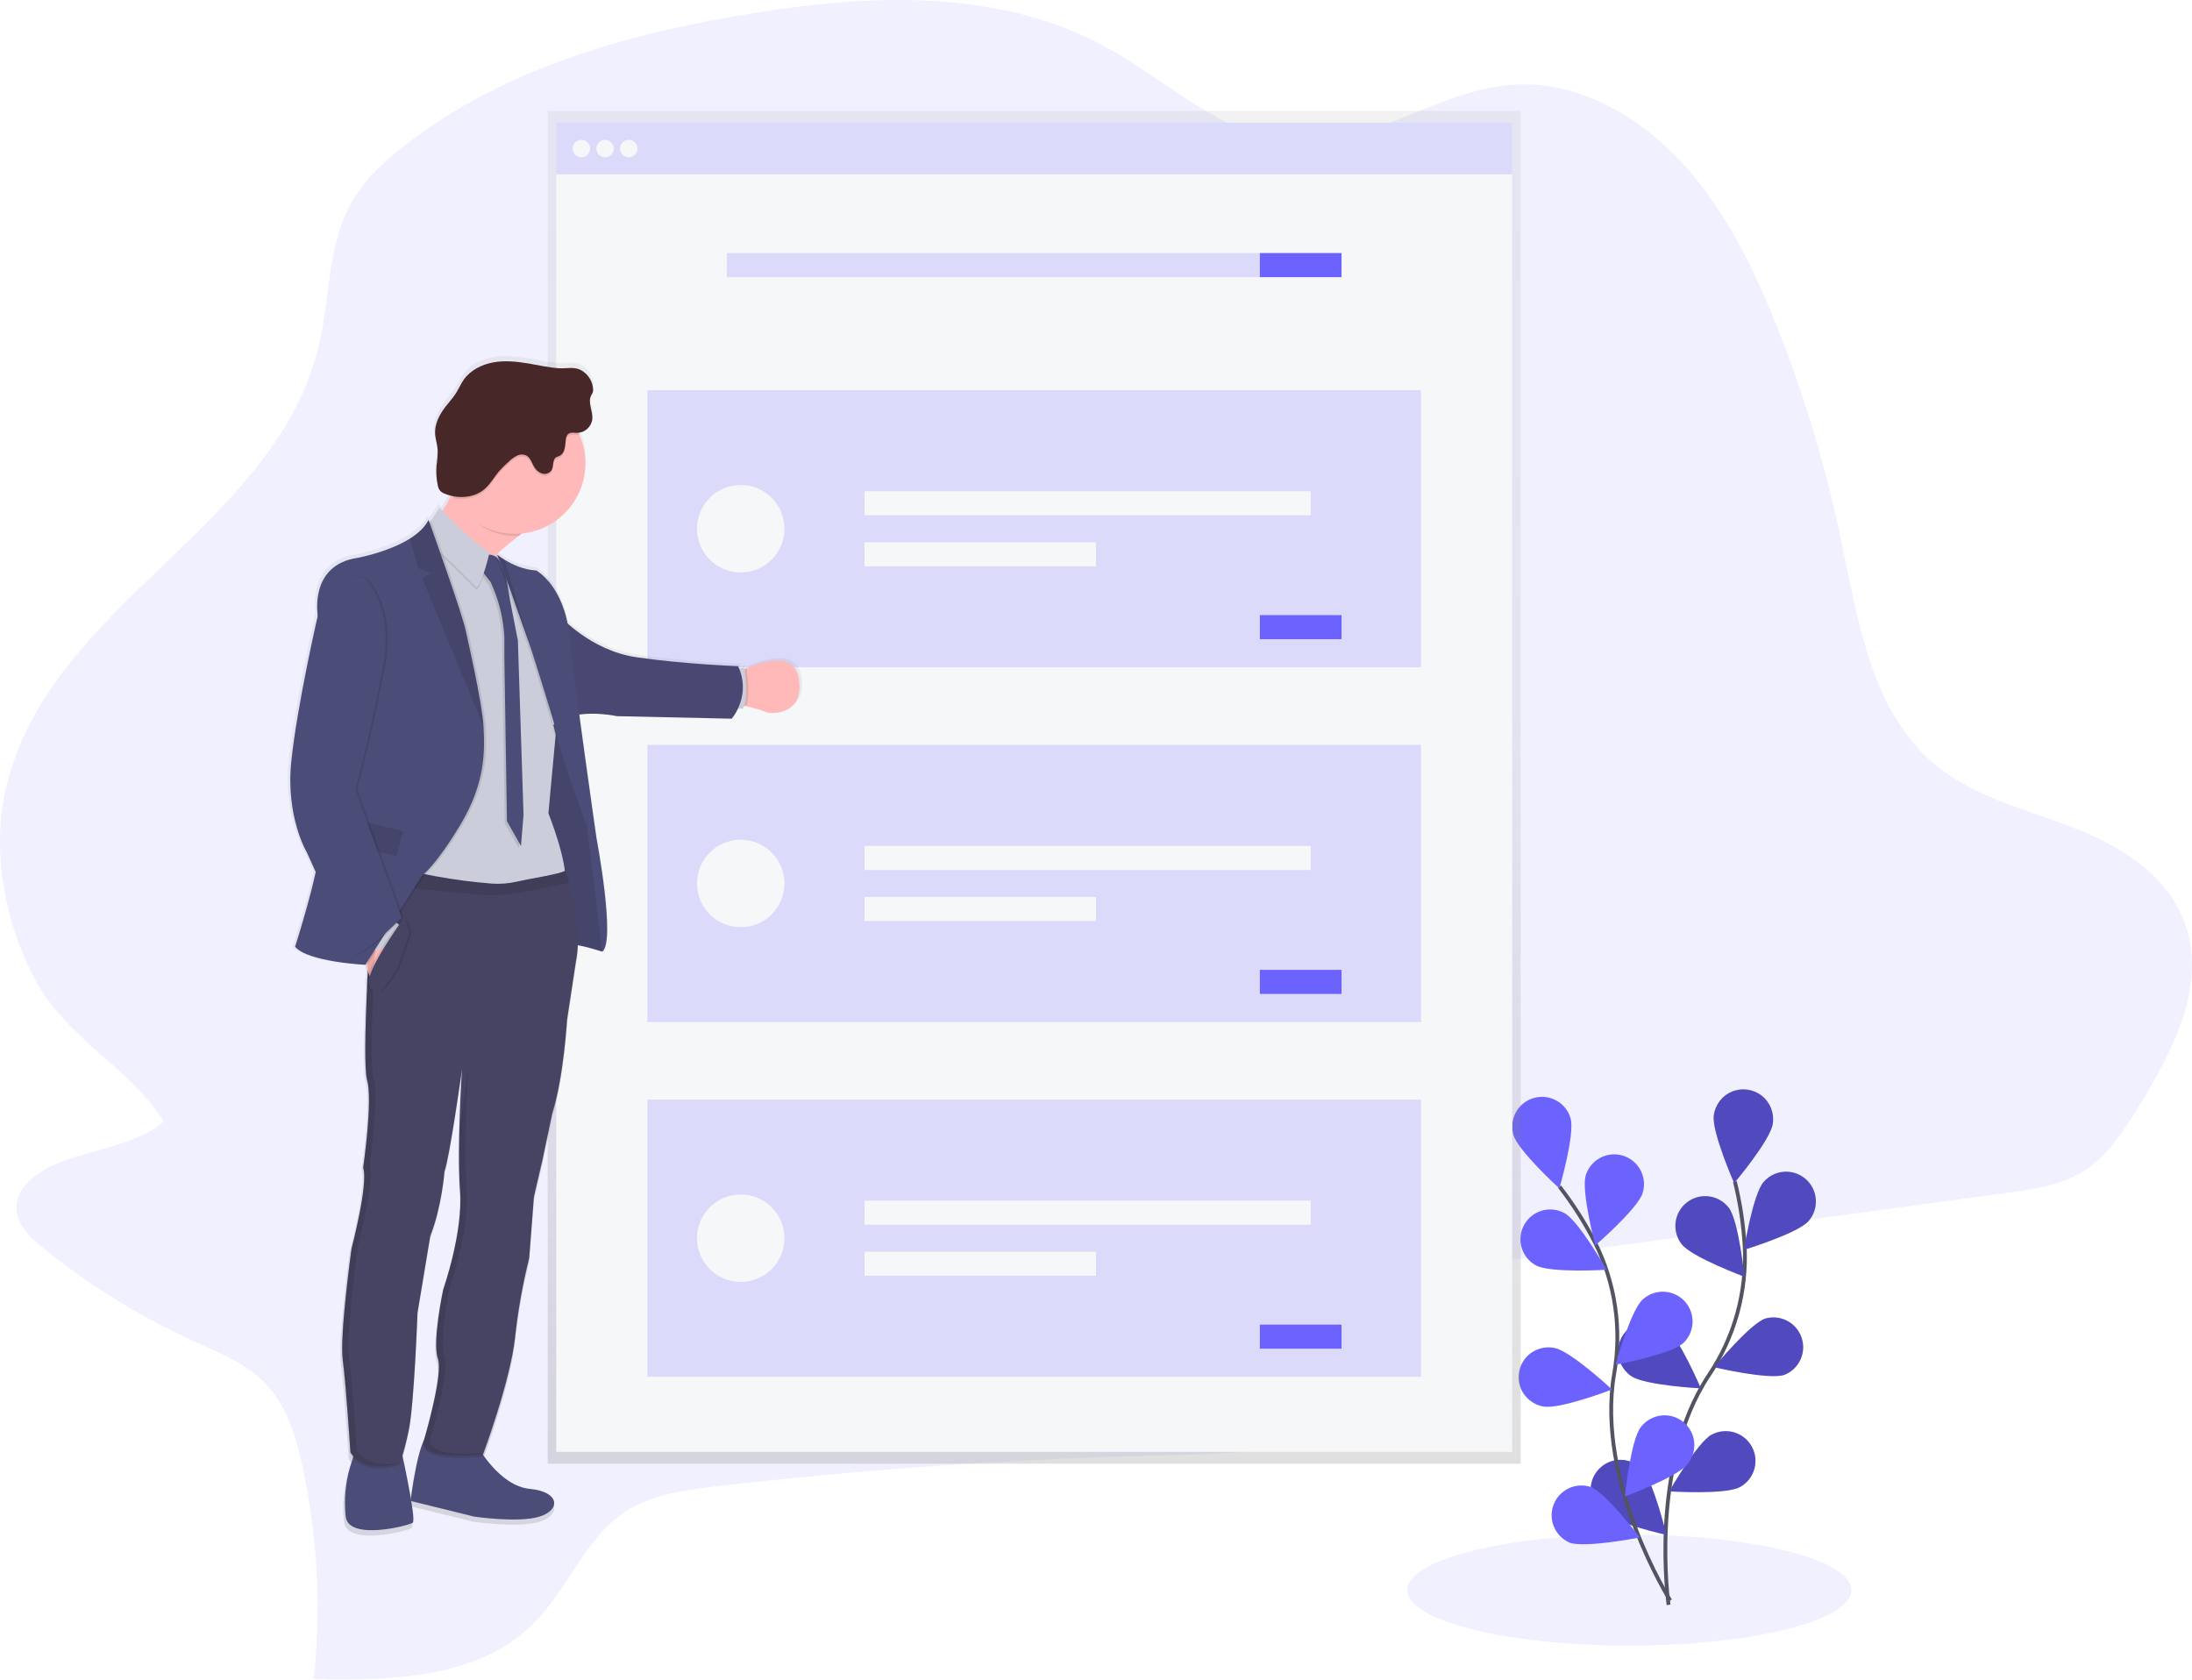
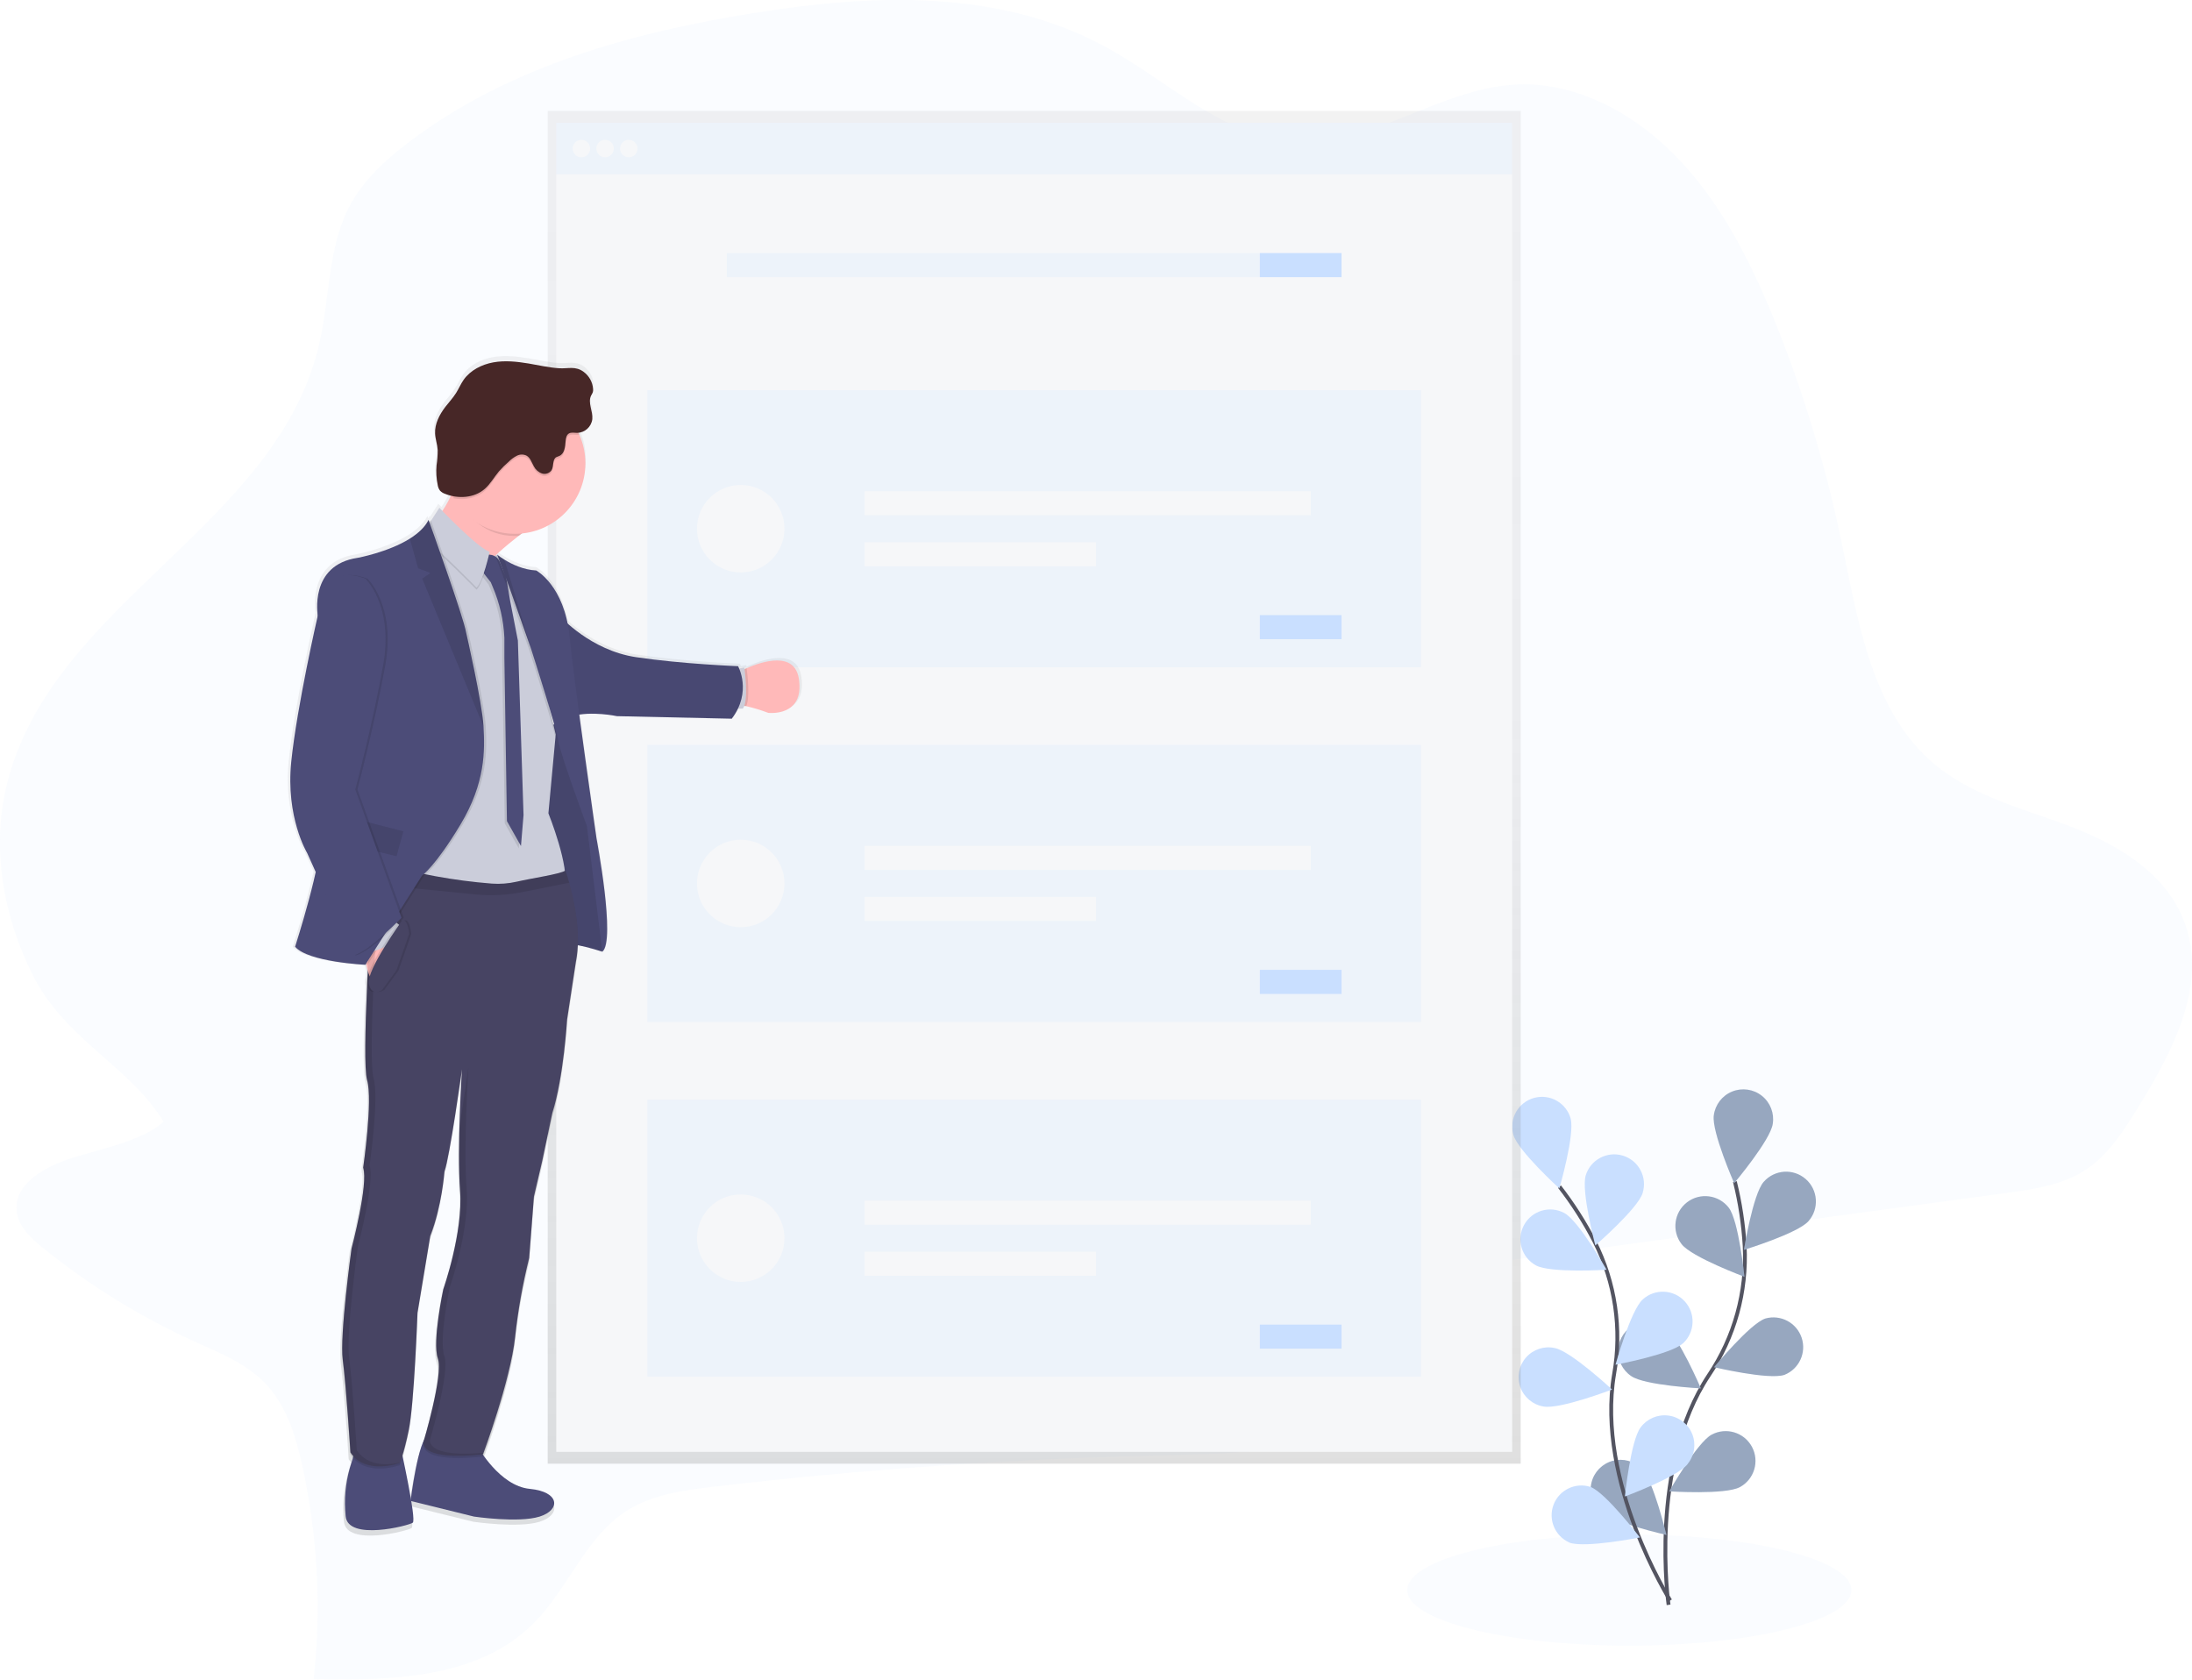
<svg xmlns="http://www.w3.org/2000/svg" xmlns:xlink="http://www.w3.org/1999/xlink" id="70bb2b30-be60-4de4-9e4b-86e23973444e" data-name="Layer 1" width="1143.11" height="875.78" viewBox="0 0 1143.11 875.78">
  <defs>
    <linearGradient id="e5da6213-051c-4da8-b1b3-926fff123e76" x1="539.33" y1="763.29" x2="539.33" y2="57.83" gradientUnits="userSpaceOnUse">
      <stop offset="0" stop-color="gray" stop-opacity="0.25" />
      <stop offset="0.54" stop-color="gray" stop-opacity="0.12" />
      <stop offset="1" stop-color="gray" stop-opacity="0.1" />
    </linearGradient>
    <linearGradient id="052f7d93-657d-41ac-9ec0-ae0276bba283" x1="1034.54" y1="812.84" x2="1034.54" y2="197.81" gradientTransform="matrix(-1, 0, 0, 1, 1347.17, 0)" xlink:href="#e5da6213-051c-4da8-b1b3-926fff123e76" />
  </defs>
-   <ellipse cx="849.67" cy="829.19" rx="115.8" ry="28.95" fill="#6c63ff" opacity="0.1" />
-   <path d="M63.7,616.77c-13.1,4.49-29,13.65-26.32,28.21,1.34,7.38,7.32,12.85,13,17.47a368.3,368.3,0,0,0,79.36,49.15c13.57,6.16,28,11.81,38.25,23.17s15,27.24,18.33,42.55a345.86,345.86,0,0,1,5.72,110.41c40.91.78,86.21-.14,115.16-29.61,17.33-17.65,26.62-43.83,47-57.49,13.59-9.11,30.34-11.37,46.52-13.27q114.87-13.43,230.93-16.26c32.42-.79,65.55-1.07,95.82-12.37s57.75-36,63.9-69.49c.95-5.16,1.57-10.85,5.1-14.45,3.15-3.23,7.87-4,12.28-4.57l265.89-36c14.56-2,29.63-4.13,41.89-12.36,11.86-8,19.86-20.78,27.51-33.24,17.53-28.52,35.72-63,23.58-95.61-9.71-26.06-35.81-41.07-60.75-50.39s-51.79-15.87-72.06-34.14c-30.84-27.8-37.68-73.95-46.37-115.36a675.43,675.43,0,0,0-33-109.89C943,151.89,927.85,121,905.27,96.61S851.62,54.93,820,56.17C778.7,57.81,742.37,90,701,86c-34.94-3.35-63.37-31.35-94.83-48.77C550.32,6.28,484.4,9,423.29,18.65c-64.8,10.21-130,28.08-182.5,68.27-12,9.2-23.48,19.82-30.53,33.66-10.8,21.23-9.87,47.1-15.28,70.69-21.8,95-138.68,134.63-162.71,228.94C23.73,453.69,30.05,490,45.72,520.94c16.85,33.31,50.7,47.51,68.05,76.1C102.17,607.63,79.06,611.5,63.7,616.77Z" transform="translate(-28.45 -12.11)" fill="#6c63ff" opacity="0.1" />
+   <ellipse cx="849.67" cy="829.19" rx="115.8" ry="28.95" fill="#c9dfff" opacity="0.1" />
+   <path d="M63.7,616.77c-13.1,4.49-29,13.65-26.32,28.21,1.34,7.38,7.32,12.85,13,17.47a368.3,368.3,0,0,0,79.36,49.15c13.57,6.16,28,11.81,38.25,23.17s15,27.24,18.33,42.55a345.86,345.86,0,0,1,5.72,110.41c40.91.78,86.21-.14,115.16-29.61,17.33-17.65,26.62-43.83,47-57.49,13.59-9.11,30.34-11.37,46.52-13.27q114.87-13.43,230.93-16.26c32.42-.79,65.55-1.07,95.82-12.37s57.75-36,63.9-69.49c.95-5.16,1.57-10.85,5.1-14.45,3.15-3.23,7.87-4,12.28-4.57l265.89-36c14.56-2,29.63-4.13,41.89-12.36,11.86-8,19.86-20.78,27.51-33.24,17.53-28.52,35.72-63,23.58-95.61-9.71-26.06-35.81-41.07-60.75-50.39s-51.79-15.87-72.06-34.14c-30.84-27.8-37.68-73.95-46.37-115.36a675.43,675.43,0,0,0-33-109.89C943,151.89,927.85,121,905.27,96.61S851.62,54.93,820,56.17C778.7,57.81,742.37,90,701,86c-34.94-3.35-63.37-31.35-94.83-48.77C550.32,6.28,484.4,9,423.29,18.65c-64.8,10.21-130,28.08-182.5,68.27-12,9.2-23.48,19.82-30.53,33.66-10.8,21.23-9.87,47.1-15.28,70.69-21.8,95-138.68,134.63-162.71,228.94C23.73,453.69,30.05,490,45.72,520.94c16.85,33.31,50.7,47.51,68.05,76.1C102.17,607.63,79.06,611.5,63.7,616.77Z" transform="translate(-28.45 -12.11)" fill="#c9dfff" opacity="0.1" />
  <path d="M898.6,849s-10.48-72.2,21-119.72a110.5,110.5,0,0,0,18.68-67.38,185.42,185.42,0,0,0-5.1-33.61" transform="translate(-28.45 -12.11)" fill="none" stroke="#535461" stroke-miterlimit="10" stroke-width="2" />
-   <path d="M952.92,598.2c-1.21,8.49-20.11,30.91-20.11,30.91S921,602.28,922.18,593.79a15.53,15.53,0,1,1,30.74,4.41Z" transform="translate(-28.45 -12.11)" fill="#6c63ff" />
-   <path d="M971.6,648.87c-5.64,6.46-33.69,15-33.69,15s4.64-29,10.27-35.42a15.53,15.53,0,1,1,23.42,20.41Z" transform="translate(-28.45 -12.11)" fill="#6c63ff" />
-   <path d="M959,729.07c-8.13,2.74-36.66-4-36.66-4s18.62-22.66,26.75-25.39A15.53,15.53,0,0,1,959,729.07Z" transform="translate(-28.45 -12.11)" fill="#6c63ff" />
-   <path d="M935.76,787.61c-7.55,4.07-36.81,2.2-36.81,2.2s14.52-25.47,22.07-29.54a15.53,15.53,0,0,1,14.74,27.34Z" transform="translate(-28.45 -12.11)" fill="#6c63ff" />
-   <path d="M905.4,660.9c5.24,6.79,32.74,17,32.74,17s-2.92-29.18-8.16-36a15.53,15.53,0,0,0-24.58,19Z" transform="translate(-28.45 -12.11)" fill="#6c63ff" />
-   <path d="M879.12,729.7c7,4.91,36.31,6.41,36.31,6.41s-11.5-27-18.54-31.88a15.53,15.53,0,1,0-17.77,25.47Z" transform="translate(-28.45 -12.11)" fill="#6c63ff" />
-   <path d="M862.75,800.08c6.1,6,34.71,12.45,34.71,12.45S890.68,784,884.57,778a15.53,15.53,0,1,0-21.82,22.1Z" transform="translate(-28.45 -12.11)" fill="#6c63ff" />
+   <path d="M952.92,598.2c-1.21,8.49-20.11,30.91-20.11,30.91S921,602.28,922.18,593.79a15.53,15.53,0,1,1,30.74,4.41Z" transform="translate(-28.45 -12.11)" fill="#c9dfff" />
+   <path d="M971.6,648.87c-5.64,6.46-33.69,15-33.69,15s4.64-29,10.27-35.42a15.53,15.53,0,1,1,23.42,20.41Z" transform="translate(-28.45 -12.11)" fill="#c9dfff" />
+   <path d="M959,729.07c-8.13,2.74-36.66-4-36.66-4s18.62-22.66,26.75-25.39A15.53,15.53,0,0,1,959,729.07Z" transform="translate(-28.45 -12.11)" fill="#c9dfff" />
+   <path d="M935.76,787.61c-7.55,4.07-36.81,2.2-36.81,2.2s14.52-25.47,22.07-29.54a15.53,15.53,0,0,1,14.74,27.34Z" transform="translate(-28.45 -12.11)" fill="#c9dfff" />
+   <path d="M905.4,660.9c5.24,6.79,32.74,17,32.74,17s-2.92-29.18-8.16-36a15.53,15.53,0,0,0-24.58,19Z" transform="translate(-28.45 -12.11)" fill="#c9dfff" />
+   <path d="M879.12,729.7c7,4.91,36.31,6.41,36.31,6.41s-11.5-27-18.54-31.88a15.53,15.53,0,1,0-17.77,25.47Z" transform="translate(-28.45 -12.11)" fill="#c9dfff" />
+   <path d="M862.75,800.08c6.1,6,34.71,12.45,34.71,12.45S890.68,784,884.57,778a15.53,15.53,0,1,0-21.82,22.1Z" transform="translate(-28.45 -12.11)" fill="#c9dfff" />
  <path d="M952.92,598.2c-1.21,8.49-20.11,30.91-20.11,30.91S921,602.28,922.18,593.79a15.53,15.53,0,1,1,30.74,4.41Z" transform="translate(-28.45 -12.11)" opacity="0.25" />
  <path d="M971.6,648.87c-5.64,6.46-33.69,15-33.69,15s4.64-29,10.27-35.42a15.53,15.53,0,1,1,23.42,20.41Z" transform="translate(-28.45 -12.11)" opacity="0.25" />
  <path d="M959,729.07c-8.13,2.74-36.66-4-36.66-4s18.62-22.66,26.75-25.39A15.53,15.53,0,0,1,959,729.07Z" transform="translate(-28.45 -12.11)" opacity="0.25" />
  <path d="M935.76,787.61c-7.55,4.07-36.81,2.2-36.81,2.2s14.52-25.47,22.07-29.54a15.53,15.53,0,0,1,14.74,27.34Z" transform="translate(-28.45 -12.11)" opacity="0.25" />
  <path d="M905.4,660.9c5.24,6.79,32.74,17,32.74,17s-2.92-29.18-8.16-36a15.53,15.53,0,0,0-24.58,19Z" transform="translate(-28.45 -12.11)" opacity="0.25" />
  <path d="M879.12,729.7c7,4.91,36.31,6.41,36.31,6.41s-11.5-27-18.54-31.88a15.53,15.53,0,1,0-17.77,25.47Z" transform="translate(-28.45 -12.11)" opacity="0.25" />
  <path d="M862.75,800.08c6.1,6,34.71,12.45,34.71,12.45S890.68,784,884.57,778a15.53,15.53,0,1,0-21.82,22.1Z" transform="translate(-28.45 -12.11)" opacity="0.25" />
  <path d="M899.46,846.71s-38.84-61.76-29.27-118A110.5,110.5,0,0,0,860,659.56a185.49,185.49,0,0,0-18.29-28.66" transform="translate(-28.45 -12.11)" fill="none" stroke="#535461" stroke-miterlimit="10" stroke-width="2" />
-   <path d="M847.51,595.43c2.32,8.26-5.87,36.41-5.87,36.41s-21.7-19.72-24-28a15.53,15.53,0,1,1,29.9-8.44Z" transform="translate(-28.45 -12.11)" fill="#6c63ff" />
-   <path d="M885.11,634.19c-2.53,8.19-24.71,27.37-24.71,27.37s-7.5-28.34-5-36.54a15.53,15.53,0,0,1,29.68,9.17Z" transform="translate(-28.45 -12.11)" fill="#6c63ff" />
-   <path d="M906.07,712.63c-6.32,5.79-35.15,11.15-35.15,11.15s7.84-28.25,14.16-34a15.53,15.53,0,0,1,21,22.9Z" transform="translate(-28.45 -12.11)" fill="#6c63ff" />
-   <path d="M908.57,775.55c-5.25,6.78-32.76,16.93-32.76,16.93s3-29.17,8.2-36a15.53,15.53,0,1,1,24.56,19Z" transform="translate(-28.45 -12.11)" fill="#6c63ff" />
-   <path d="M829.47,672c7.54,4.09,36.8,2.26,36.8,2.26s-14.48-25.49-22-29.57A15.53,15.53,0,1,0,829.47,672Z" transform="translate(-28.45 -12.11)" fill="#6c63ff" />
-   <path d="M833.32,745.56c8.42,1.64,35.8-8.85,35.8-8.85s-21.45-20-29.87-21.63a15.53,15.53,0,1,0-5.93,30.48Z" transform="translate(-28.45 -12.11)" fill="#6c63ff" />
-   <path d="M846.87,816.54c8,3,36.78-2.69,36.78-2.69s-17.76-23.32-25.78-26.36a15.53,15.53,0,0,0-11,29Z" transform="translate(-28.45 -12.11)" fill="#6c63ff" />
+   <path d="M847.51,595.43c2.32,8.26-5.87,36.41-5.87,36.41s-21.7-19.72-24-28a15.53,15.53,0,1,1,29.9-8.44Z" transform="translate(-28.45 -12.11)" fill="#c9dfff" />
+   <path d="M885.11,634.19c-2.53,8.19-24.71,27.37-24.71,27.37s-7.5-28.34-5-36.54a15.53,15.53,0,0,1,29.68,9.17Z" transform="translate(-28.45 -12.11)" fill="#c9dfff" />
+   <path d="M906.07,712.63c-6.32,5.79-35.15,11.15-35.15,11.15s7.84-28.25,14.16-34a15.53,15.53,0,0,1,21,22.9Z" transform="translate(-28.45 -12.11)" fill="#c9dfff" />
+   <path d="M908.57,775.55c-5.25,6.78-32.76,16.93-32.76,16.93s3-29.17,8.2-36a15.53,15.53,0,1,1,24.56,19Z" transform="translate(-28.45 -12.11)" fill="#c9dfff" />
+   <path d="M829.47,672c7.54,4.09,36.8,2.26,36.8,2.26s-14.48-25.49-22-29.57A15.53,15.53,0,1,0,829.47,672Z" transform="translate(-28.45 -12.11)" fill="#c9dfff" />
+   <path d="M833.32,745.56c8.42,1.64,35.8-8.85,35.8-8.85s-21.45-20-29.87-21.63a15.53,15.53,0,1,0-5.93,30.48Z" transform="translate(-28.45 -12.11)" fill="#c9dfff" />
+   <path d="M846.87,816.54c8,3,36.78-2.69,36.78-2.69s-17.76-23.32-25.78-26.36a15.53,15.53,0,0,0-11,29Z" transform="translate(-28.45 -12.11)" fill="#c9dfff" />
  <polygon points="285.63 57.83 285.63 85.21 285.63 763.29 793.03 763.29 793.03 85.21 793.03 57.83 285.63 57.83" fill="url(#e5da6213-051c-4da8-b1b3-926fff123e76)" />
  <rect x="290.08" y="64.02" width="498.5" height="26.89" fill="#f6f7f9" />
  <g opacity="0.2">
-     <rect x="290.08" y="64.02" width="498.5" height="26.89" fill="#6c63ff" />
+     <rect x="290.08" y="64.02" width="498.5" height="26.89" fill="#c9dfff" />
  </g>
  <rect x="290.08" y="90.91" width="498.5" height="666.19" fill="#f6f7f9" />
  <circle cx="303.19" cy="77.47" r="4.56" fill="#f6f7f9" />
  <circle cx="315.55" cy="77.47" r="4.56" fill="#f6f7f9" />
  <circle cx="327.91" cy="77.47" r="4.56" fill="#f6f7f9" />
  <g opacity="0.2">
-     <rect x="379.05" y="131.98" width="320.55" height="12.55" fill="#6c63ff" />
+     <rect x="379.05" y="131.98" width="320.55" height="12.55" fill="#c9dfff" />
  </g>
-   <rect x="657.01" y="131.98" width="42.59" height="12.55" fill="#6c63ff" />
+   <rect x="657.01" y="131.98" width="42.59" height="12.55" fill="#c9dfff" />
  <g opacity="0.2">
-     <rect x="337.61" y="203.47" width="403.44" height="144.49" fill="#6c63ff" />
+     <rect x="337.61" y="203.47" width="403.44" height="144.49" fill="#c9dfff" />
  </g>
  <rect x="450.83" y="256.13" width="232.71" height="12.55" fill="#f6f7f9" />
  <rect x="450.83" y="282.75" width="120.73" height="12.55" fill="#f6f7f9" />
-   <rect x="657.01" y="320.77" width="42.59" height="12.55" fill="#6c63ff" />
+   <rect x="657.01" y="320.77" width="42.59" height="12.55" fill="#c9dfff" />
  <circle cx="386.28" cy="275.71" r="22.81" fill="#f6f7f9" />
  <g opacity="0.2">
-     <rect x="337.61" y="388.46" width="403.44" height="144.49" fill="#6c63ff" />
+     <rect x="337.61" y="388.46" width="403.44" height="144.49" fill="#c9dfff" />
  </g>
  <rect x="450.83" y="441.12" width="232.71" height="12.55" fill="#f6f7f9" />
  <rect x="450.83" y="467.74" width="120.73" height="12.55" fill="#f6f7f9" />
-   <rect x="657.01" y="505.76" width="42.59" height="12.55" fill="#6c63ff" />
+   <rect x="657.01" y="505.76" width="42.59" height="12.55" fill="#c9dfff" />
  <circle cx="386.28" cy="460.7" r="22.81" fill="#f6f7f9" />
  <g opacity="0.2">
-     <rect x="337.61" y="573.45" width="403.44" height="144.49" fill="#6c63ff" />
+     <rect x="337.61" y="573.45" width="403.44" height="144.49" fill="#c9dfff" />
  </g>
  <rect x="450.83" y="626.11" width="232.71" height="12.55" fill="#f6f7f9" />
  <rect x="450.83" y="652.73" width="120.73" height="12.55" fill="#f6f7f9" />
-   <rect x="657.01" y="690.75" width="42.59" height="12.55" fill="#6c63ff" />
+   <rect x="657.01" y="690.75" width="42.59" height="12.55" fill="#c9dfff" />
  <circle cx="386.28" cy="645.69" r="22.81" fill="#f6f7f9" />
  <path d="M192,466.51c-3.87,17.61-10.85,39.31-10.85,39.31,6.9,8.05,37,9.49,37,9.49l.05-.06.47,0c.21,1.11.45,2.18.74,3.2q-.08,1.51-.15,3.06a8.35,8.35,0,0,0-.43,3.76,8.52,8.52,0,0,0,.22.84c-.72,15.94-1.23,32.94-.79,42.76a41.15,41.15,0,0,0,.85,8.28,29.81,29.81,0,0,1,.88,6.35c.49,14.37-3,38.51-3,38.51s.09.33.14.5c-.06.41-.1.65-.1.65a11.39,11.39,0,0,1,.51,3c.26,12.12-6.69,38.49-6.69,38.49s-5.62,40.55-4.82,56a35.62,35.62,0,0,0,.27,3.69c1.72,12.85,4,48.73,4,48.73a16.12,16.12,0,0,0,1.31,1.69c-.2.8-.44,1.61-.7,2.41a67.6,67.6,0,0,0-3.35,25.12c.07,1,.15,2.09.25,3.19,1.15,13.24,33.18,5,35.29,3.46.72-.53.21-5.33-.78-11.42l33,8.15s23.4,3.46,34.53,0,10.74-13-5.18-14.57c-11.15-1.08-20-11.46-24.37-17.59,1.69-4.61,14.36-39.6,16.69-61.26a306.66,306.66,0,0,1,7.39-41.52l2.49-32.23,4.42-19,5.27-25.12c5.95-18.42,7.77-49.21,7.77-49.21l4.6-30.21A58.48,58.48,0,0,0,330,505a111.68,111.68,0,0,1,12.75,3.41c7.2-5.6-3-59.56-3-59.56s-4.91-34.08-9.07-65.15c9.53-1.43,19.86.81,19.86.81l60.43,1.33a30.71,30.71,0,0,0,3.24-5.28h2.59a5.55,5.55,0,0,0,.75-1.46l1.07.2a89.37,89.37,0,0,1,11.56,3.51s19.06,2.3,16.18-17.69c-2.14-14.9-19.1-9.49-27.58-5.79l-1.07.49c-.08-.56-.13-.88-.13-.88l-2.73.5a13.2,13.2,0,0,0-.57-1.22s-29.64-1.15-53.67-4.75c-17.09-2.56-30-12.33-36.07-17.75-4.21-21.37-16.44-27.86-16.44-27.86-6.79-.34-12.91-3.33-16.67-5.64a35.23,35.23,0,0,1-3.9-2.7l-.66.38-.08-.07c4.07-3.78,8.29-7.25,12-10.16l1.67-1.29a37.07,37.07,0,0,0,30.28-51.91c-.16-.36-.35-.72-.52-1.07a8.32,8.32,0,0,0,7.34-7.23c.37-4.19-2.52-8.65-.63-12.41a12.06,12.06,0,0,0,.9-1.75,4.73,4.73,0,0,0,.14-1.76,12.39,12.39,0,0,0-5-9c-4.29-3.11-8.1-1.53-12.79-1.8-5.42-.31-10.79-1.62-16.13-2.5-6.13-1-12.41-1.68-18.53-.61s-12.11,4.07-15.66,9.17c-1.52,2.18-2.55,4.67-4,6.92-1.63,2.6-3.74,4.85-5.61,7.27-3.15,4.07-5.7,8.95-5.45,14.09.14,2.91,1.17,5.71,1.37,8.62a52.49,52.49,0,0,1-.6,8.1,35.46,35.46,0,0,0,.59,10.33,6.4,6.4,0,0,0,1.18,2.94,6.27,6.27,0,0,0,2.6,1.67,23.23,23.23,0,0,0,3.19,1,45.69,45.69,0,0,1-4.47,8.05l-1.62-1.68-4.38,6.84-.17-.46c-.21.43-.45.84-.7,1.25l-.45-1.25c-1.94,3.89-5.57,7.14-9.81,9.82-11.46,7.2-27.45,10.18-27.45,10.18-25.76,3.74-21,30.35-21,30.35s-10.93,47.48-14,76.83,8.34,48.05,8.34,48.05Zm122.85-86.78c1,3.27,1.88,6.37,2.63,9.08L317,389C316.45,386.49,315.7,383.27,314.88,379.73Zm-28.34-79.67-.14.09.13-.13ZM242.08,796.19c-1.26-7.53-3.14-16.62-4.3-22.05.82-2.67,1.91-6.75,3.19-12.82,2.88-13.61,4.6-61.77,4.6-61.77l6.72-40.46c6.14-15.54,7.48-34,7.48-34,2.47-6.52,8.18-46.43,9.09-52.84-.26,4.43-.88,15.65-1.21,28.11,0,.11,0,.23,0,.34-.25,9.41-.32,19.5,0,27.87v0c.09,2.35.21,4.58.37,6.64.05.53.08,1.08.1,1.62.72,21.7-9,49-9,49s-4.33,20.24-3.69,31.55a20.82,20.82,0,0,0,.86,6,10.61,10.61,0,0,1,.49,2.78c.18,10.82-6.21,33.53-7.84,39.1C245.38,772.6,242.73,791.31,242.08,796.19Z" transform="translate(-28.45 -12.11)" fill="url(#052f7d93-657d-41ac-9ec0-ae0276bba283)" />
  <path d="M277.73,766.66s11.22,20.34,27,21.86,16.16,11,5.13,14.45-34.22,0-34.22,0l-33.08-8.17s4-32.7,9.31-34.41S277.73,766.66,277.73,766.66Z" transform="translate(-28.45 -12.11)" fill="#4c4c78" />
  <path d="M237.42,767s8.37,37.64,6.28,39.17-33.84,9.69-35-3.43c-.1-1.09-.18-2.15-.24-3.16a66.64,66.64,0,0,1,3.32-24.9,20.63,20.63,0,0,0,1.29-7.68C212.52,761.72,237.42,767,237.42,767Z" transform="translate(-28.45 -12.11)" fill="#4c4c78" />
  <path d="M247.79,290.47s25.66,63,21.1,42.8c-3-13.42,16.51-31.23,30-41.7,6.87-5.34,12.19-8.77,12.19-8.77s-48.2-56.18-44.78-31.94a36.5,36.5,0,0,1-2.63,19.56A51.28,51.28,0,0,1,247.79,290.47Z" transform="translate(-28.45 -12.11)" fill="#ffb9b9" />
  <path d="M411.77,380a14.75,14.75,0,0,1,5.87.37,86.62,86.62,0,0,1,11.45,3.48s18.9,2.28,16-17.53c-2.12-14.78-18.92-9.42-27.33-5.74-2.86,1.25-4.76,2.31-4.76,2.31Z" transform="translate(-28.45 -12.11)" fill="#ffb9b9" />
  <path d="M411.77,380a14.75,14.75,0,0,1,5.87.37c2.05-5.19.49-17.48.16-19.79-2.86,1.25-4.76,2.31-4.76,2.31Z" transform="translate(-28.45 -12.11)" opacity="0.1" />
  <path d="M411.67,361.13l4.94-.91s2.54,17-.77,21.44h-5.69Z" transform="translate(-28.45 -12.11)" fill="#cbcdda" />
  <path d="M312.52,392.12s15.12-9,16.92,2.37,4.19,30.9,4.19,30.9l4.18,24.81,5.42,49.72-.76,8.46S326.4,503,322.6,504.86,315.75,484,315.75,484l-6.27-23.58-1-50Z" transform="translate(-28.45 -12.11)" fill="#4c4c78" />
  <path d="M312.52,392.12s15.12-9,16.92,2.37,4.19,30.9,4.19,30.9l4.18,24.81,5.42,49.72-.76,8.46S326.4,503,322.6,504.86,315.75,484,315.75,484l-6.27-23.58-1-50Z" transform="translate(-28.45 -12.11)" opacity="0.1" />
  <path d="M320.65,333.56s15.69,17.68,39.5,21.25,53.19,4.7,53.19,4.7,7.41,13.26-3.28,27.38l-59.89-1.32s-13.26-2.88-23.53,0Z" transform="translate(-28.45 -12.11)" fill="#4c4c78" />
  <path d="M320.65,333.56s15.69,17.68,39.5,21.25,53.19,4.7,53.19,4.7,7.41,13.26-3.28,27.38l-59.89-1.32s-13.26-2.88-23.53,0Z" transform="translate(-28.45 -12.11)" opacity="0.05" />
  <path d="M450.84,406.14" transform="translate(-28.45 -12.11)" fill="none" stroke="blue" stroke-miterlimit="10" />
  <path d="M266.23,269.87c5.85,12.51,16,21.74,30.76,21.74.65,0,1.28,0,1.92,0,6.87-5.34,12.19-8.77,12.19-8.77s-48.2-56.18-44.78-31.94C267.37,258.27,268.58,264.3,266.23,269.87Z" transform="translate(-28.45 -12.11)" opacity="0.1" />
  <path d="M260.25,253.73A36.74,36.74,0,1,0,297,217,36.66,36.66,0,0,0,260.25,253.73Z" transform="translate(-28.45 -12.11)" fill="#ffb9b9" />
  <path d="M237.8,478.24s81.94,7.23,85-3.23-8.36-38.78-8.36-38.78l3.66-39.55.14-1.52S308,352.38,308.34,349c.35-3.07-16.53-39-20-46.31l-.63-1.32-.65.38-.28.17-4,2.34-15.87-3.74-19.1-10L246,399.92Z" transform="translate(-28.45 -12.11)" fill="#cbcdda" />
  <path d="M280.39,302.66s5.61-1.52,7.8,4.09a57.66,57.66,0,0,0,3,7l2.19,13,4,20.53,2.94,91L299,454.48l-7.32-13-1.33-85v-10.6a76.71,76.71,0,0,0-6.1-26.56l-1-2.39-6.37-8.17Z" transform="translate(-28.45 -12.11)" opacity="0.1" />
  <path d="M281.53,301.52s5.61-1.52,7.8,4.09a57.66,57.66,0,0,0,3,7l2.19,13,4,20.53,2.95,91-1.34,16.16-7.32-13-1.33-85v-10.6a76.7,76.7,0,0,0-6.09-26.56l-1-2.39L278,307.61Z" transform="translate(-28.45 -12.11)" fill="#4c4c78" />
  <path d="M257.58,278s19.39,20.54,26.23,23c0,0-3.42,15.59-6.84,18.63,0,0-20.35-20.75-24-22.43l-3-7.39Z" transform="translate(-28.45 -12.11)" opacity="0.1" />
  <path d="M257.58,276.9s19.39,20.54,26.23,23c0,0-3.42,15.59-6.84,18.63,0,0-20.35-20.75-24-22.43l-3-7.39Z" transform="translate(-28.45 -12.11)" fill="#cbcdda" />
  <path d="M286.58,301.35l.2.53L293,318.54,304.1,350s.11.32.3.92c1.84,5.72,11.74,36.77,13.69,45.8l.14-1.52S308,352.38,308.34,349c.35-3.07-16.53-39-20-46.31-.55-.38-1-.7-1.28-.94Z" transform="translate(-28.45 -12.11)" opacity="0.1" />
  <path d="M287.71,301.33l6.42,17.21L305.24,350s.11.32.3.92c1.95,6.1,13.06,40.9,14,47.27,1,7,15,44.78,15,44.78l8,65.45c7.13-5.56-3-59-3-59s-11.41-79.28-14.11-105.65S308.1,309.6,308.1,309.6c-6.73-.34-12.79-3.3-16.52-5.59A35.28,35.28,0,0,1,287.71,301.33Z" transform="translate(-28.45 -12.11)" fill="#4c4c78" />
  <path d="M207.2,722.36c1.71,12.74,4,48.3,4,48.3,8,12,25.67,5.51,25.67,5.51s1.89-3.62,4.74-17.12,4.57-61.22,4.57-61.22l6.66-40.11c6.08-15.4,7.41-33.65,7.41-33.65,2.66-7,9.13-53.24,9.13-53.24s-2.67,41.45-1,63.31-8.74,51.34-8.74,51.34-5.9,27.57-2.85,36.12-7.61,43.92-7.61,43.92c.95,10.27,31.18,6.08,31.18,6.08s14.26-38.21,16.73-61.22a303.86,303.86,0,0,1,7.33-41.16l2.46-31.94,4.38-18.82,5.23-24.9c5.89-18.26,7.7-48.77,7.7-48.77l4.56-29.94c3-14.81-.87-32.17-3.47-41.29-1.12-3.93-2-6.34-2-6.34-2.62,1.86-17.62,4-25.38,5.81a44.16,44.16,0,0,1-13,1A288.83,288.83,0,0,1,227,463.44l-2-.6-.4,3.42-.94,8.16L222,488.89s-5.14,77.19-2.1,87.65-2.09,45.59-2.09,45.59c2.85,8.34-6.08,42.24-6.08,42.24S205.49,709.63,207.2,722.36Z" transform="translate(-28.45 -12.11)" opacity="0.1" />
  <path d="M207.2,721.22c1.71,12.74,4,48.3,4,48.3,8,12,25.67,5.51,25.67,5.51s1.89-3.62,4.74-17.12,4.57-61.22,4.57-61.22l6.66-40.11c6.08-15.4,7.41-33.65,7.41-33.65,2.66-7,9.13-53.24,9.13-53.24s-2.67,41.45-1,63.31-8.74,51.34-8.74,51.34-5.9,27.57-2.85,36.12-7.61,43.92-7.61,43.92c.95,10.27,31.18,6.08,31.18,6.08s14.26-38.21,16.73-61.22a303.86,303.86,0,0,1,7.33-41.16l2.46-31.94,4.38-18.82,5.23-24.9c5.89-18.26,7.7-48.77,7.7-48.77l4.56-29.95c3-14.8-.87-32.16-3.47-41.28-1.12-3.93-2-6.34-2-6.34-2.62,1.86-17.62,4-25.38,5.81a44.16,44.16,0,0,1-13,1A288.83,288.83,0,0,1,227,462.3l-2-.6-.4,3.42-.94,8.16L222,487.75s-5.14,77.19-2.1,87.65S217.84,621,217.84,621c2.85,8.34-6.08,42.24-6.08,42.24S205.49,708.49,207.2,721.22Z" transform="translate(-28.45 -12.11)" fill="#474463" />
  <path d="M260.25,253.73A36.66,36.66,0,0,0,265.12,272c5.72,1,11.81-.1,16.14-3.89,2.93-2.58,4.82-6.11,7.34-9.1a53.49,53.49,0,0,1,5.25-5.18,16.26,16.26,0,0,1,4.14-3,5.62,5.62,0,0,1,5-.06c2,1.13,2.72,3.64,3.86,5.65a7.54,7.54,0,0,0,4.21,3.67,4.46,4.46,0,0,0,5-1.71c1.24-2.14.33-5.48,2.42-6.78a12.6,12.6,0,0,1,1.7-.69c2.69-1.22,3-4.83,3.22-7.77.12-1.45.43-3.09,1.65-3.87s2.81-.39,4.26-.35a6,6,0,0,0,1.28-.11,36.74,36.74,0,0,0-70.33,14.89Z" transform="translate(-28.45 -12.11)" opacity="0.1" />
  <path d="M332.79,206a12.2,12.2,0,0,1,4.95,8.88,4.67,4.67,0,0,1-.13,1.75,13,13,0,0,1-.89,1.74c-1.88,3.72,1,8.14.62,12.3a8.18,8.18,0,0,1-8,7.18c-1.45,0-3-.43-4.26.35s-1.53,2.42-1.65,3.87c-.23,2.95-.53,6.56-3.22,7.77a14.11,14.11,0,0,0-1.7.7c-2.09,1.3-1.17,4.65-2.42,6.77a4.45,4.45,0,0,1-5,1.72,7.58,7.58,0,0,1-4.21-3.67c-1.15-2-1.84-4.52-3.86-5.65a5.65,5.65,0,0,0-5,.05,16.3,16.3,0,0,0-4.14,3,54.63,54.63,0,0,0-5.25,5.18c-2.52,3-4.41,6.52-7.35,9.1-5.52,4.85-14,5.33-20.8,2.57a6.36,6.36,0,0,1-2.58-1.65A6.46,6.46,0,0,1,256.7,265a35.54,35.54,0,0,1-.59-10.24,51.68,51.68,0,0,0,.6-8c-.19-2.88-1.22-5.66-1.36-8.54-.25-5.09,2.28-9.93,5.4-14,1.86-2.4,3.95-4.63,5.56-7.2,1.4-2.23,2.42-4.7,3.93-6.86,3.52-5,9.46-8,15.52-9.09s12.29-.4,18.37.6c5.29.88,10.61,2.17,16,2.48C324.76,204.43,328.54,202.86,332.79,206Z" transform="translate(-28.45 -12.11)" fill="#472727" />
  <path d="M287.71,301.33l6.42,17.21L305.24,350s.11.32.3.92l0,0-14-46.91A35.28,35.28,0,0,1,287.71,301.33Z" transform="translate(-28.45 -12.11)" opacity="0.1" />
  <path d="M218.32,498.21s-.67,20.81,4.94,26l14.92-28.14L225.64,490Z" transform="translate(-28.45 -12.11)" fill="#ffb9b9" />
  <path d="M183.48,505.81c6.85,8,36.64,9.41,36.64,9.41l29.53-46.48s7-4.85,20.09-26.67,12.69-38.64,12-51.19-9-48.63-9-48.63c-1.27-8.12-19.66-59-19.66-59-1.93,3.86-5.52,7.07-9.73,9.73C232,300.09,216.13,303,216.13,303c-25.53,3.71-20.82,30.09-20.82,30.09S195,435.66,196.6,447.92,183.48,505.81,183.48,505.81Z" transform="translate(-28.45 -12.11)" opacity="0.1" />
  <polygon points="189.49 490.09 190.34 497.69 200.71 493.89 208.31 482.39 202.61 477.92 189.49 490.09" fill="#cbcdda" />
  <path d="M218.3,472.73l5.42.55L276,478.5a84.69,84.69,0,0,0,25.12-1.23l24.23-4.85c-1.12-3.93-2-6.34-2-6.34-2.62,1.86-17.62,4-25.38,5.81a44.16,44.16,0,0,1-13,1A288.83,288.83,0,0,1,227,462.3l-2.36,2.82Z" transform="translate(-28.45 -12.11)" opacity="0.1" />
  <g opacity="0.1">
    <path d="M322.75,466.37a5.45,5.45,0,0,0,.51-.29l.05.14Z" transform="translate(-28.45 -12.11)" />
    <path d="M211.71,663.23s8.94-33.9,6.08-42.24c0,0,5.14-35.13,2.09-45.59s2.1-87.65,2.1-87.65l1.69-14.47,1-8.16.4-3.42s.68.22,2,.6l1.21.36L228,464l-.95,8.16-1.69,14.47s-5.13,77.18-2.1,87.65-2.08,45.59-2.08,45.59c2.85,8.34-6.08,42.24-6.08,42.24s-6.28,45.26-4.57,58,4,48.29,4,48.29c5.83,8.76,16.84,7.66,22.34,6.43-.06.15-.1.23-.1.23s-17.68,6.46-25.67-5.51c0,0-2.28-35.56-4-48.3S211.71,663.23,211.71,663.23Z" transform="translate(-28.45 -12.11)" />
    <path d="M256.77,720.46c-3-8.55,2.86-36.12,2.86-36.12s10.44-29.47,8.73-51.34c-.71-9.11-.66-21.61-.36-33.1,2.43-14.8,4.74-31.35,4.74-31.35s-2.67,41.44-.95,63.31-8.74,51.34-8.74,51.34-5.9,27.57-2.85,36.12-7.61,43.92-7.61,43.92c.76,8.23,20.3,7.18,28,6.43l-.29.79s-30.23,4.19-31.17-6.08C249.17,764.38,259.81,729,256.77,720.46Z" transform="translate(-28.45 -12.11)" />
  </g>
  <path d="M182.34,505.81c6.85,8,36.64,9.41,36.64,9.41l29.52-46.48s7-4.85,20.1-26.67,12.69-38.64,12-51.19-9-48.63-9-48.63c-1.27-8.12-19.66-59-19.66-59-1.93,3.86-5.52,7.07-9.73,9.73C230.85,300.09,215,303,215,303c-25.53,3.71-20.82,30.09-20.82,30.09s-.28,102.53,1.29,114.79S182.34,505.81,182.34,505.81Z" transform="translate(-28.45 -12.11)" fill="#4c4c78" />
  <path d="M246.5,308.46l6.42,2.42-4.28,3,31.92,77c-.74-12.55-9-48.63-9-48.63-1.27-8.12-19.66-59-19.66-59-1.93,3.86-5.52,7.07-9.73,9.73Z" transform="translate(-28.45 -12.11)" opacity="0.1" />
  <polygon points="210.36 433.52 177.7 425.11 173.42 438.37 206.79 446.5 210.36 433.52" opacity="0.1" />
  <path d="M220.12,313.88s14.83,14,9.27,45.06-14.54,64.88-14.54,64.88L239,490.7s-16.83,17.54-25.1,19.67l-24.1-53.47s-11.26-18.54-8.27-47.62,13.83-76.15,13.83-76.15S195.31,304.47,220.12,313.88Z" transform="translate(-28.45 -12.11)" opacity="0.1" />
  <path d="M219,313.88s14.83,14,9.27,45.06-14.54,64.88-14.54,64.88L237.8,490.7S221,508.24,212.71,510.37l-24.1-53.47s-11.26-18.54-8.27-47.62,13.83-76.15,13.83-76.15S194.17,304.47,219,313.88Z" transform="translate(-28.45 -12.11)" fill="#4c4c78" />
  <path d="M237,492.12s-18.82,26-17.39,33,6.94,3.23,6.94,3.23L234,518.17l6.66-19S240,491,237,492.12Z" transform="translate(-28.45 -12.11)" opacity="0.1" />
  <path d="M239.33,492.12s-18.83,26-17.4,33,6.94,3.23,6.94,3.23l7.41-10.17,6.66-19S242.29,491,239.33,492.12Z" transform="translate(-28.45 -12.11)" opacity="0.1" />
  <path d="M238.18,492.12s-18.82,26-17.39,33,6.94,3.23,6.94,3.23l7.41-10.17,6.66-19S241.15,491,238.18,492.12Z" transform="translate(-28.45 -12.11)" fill="#474463" />
</svg>
